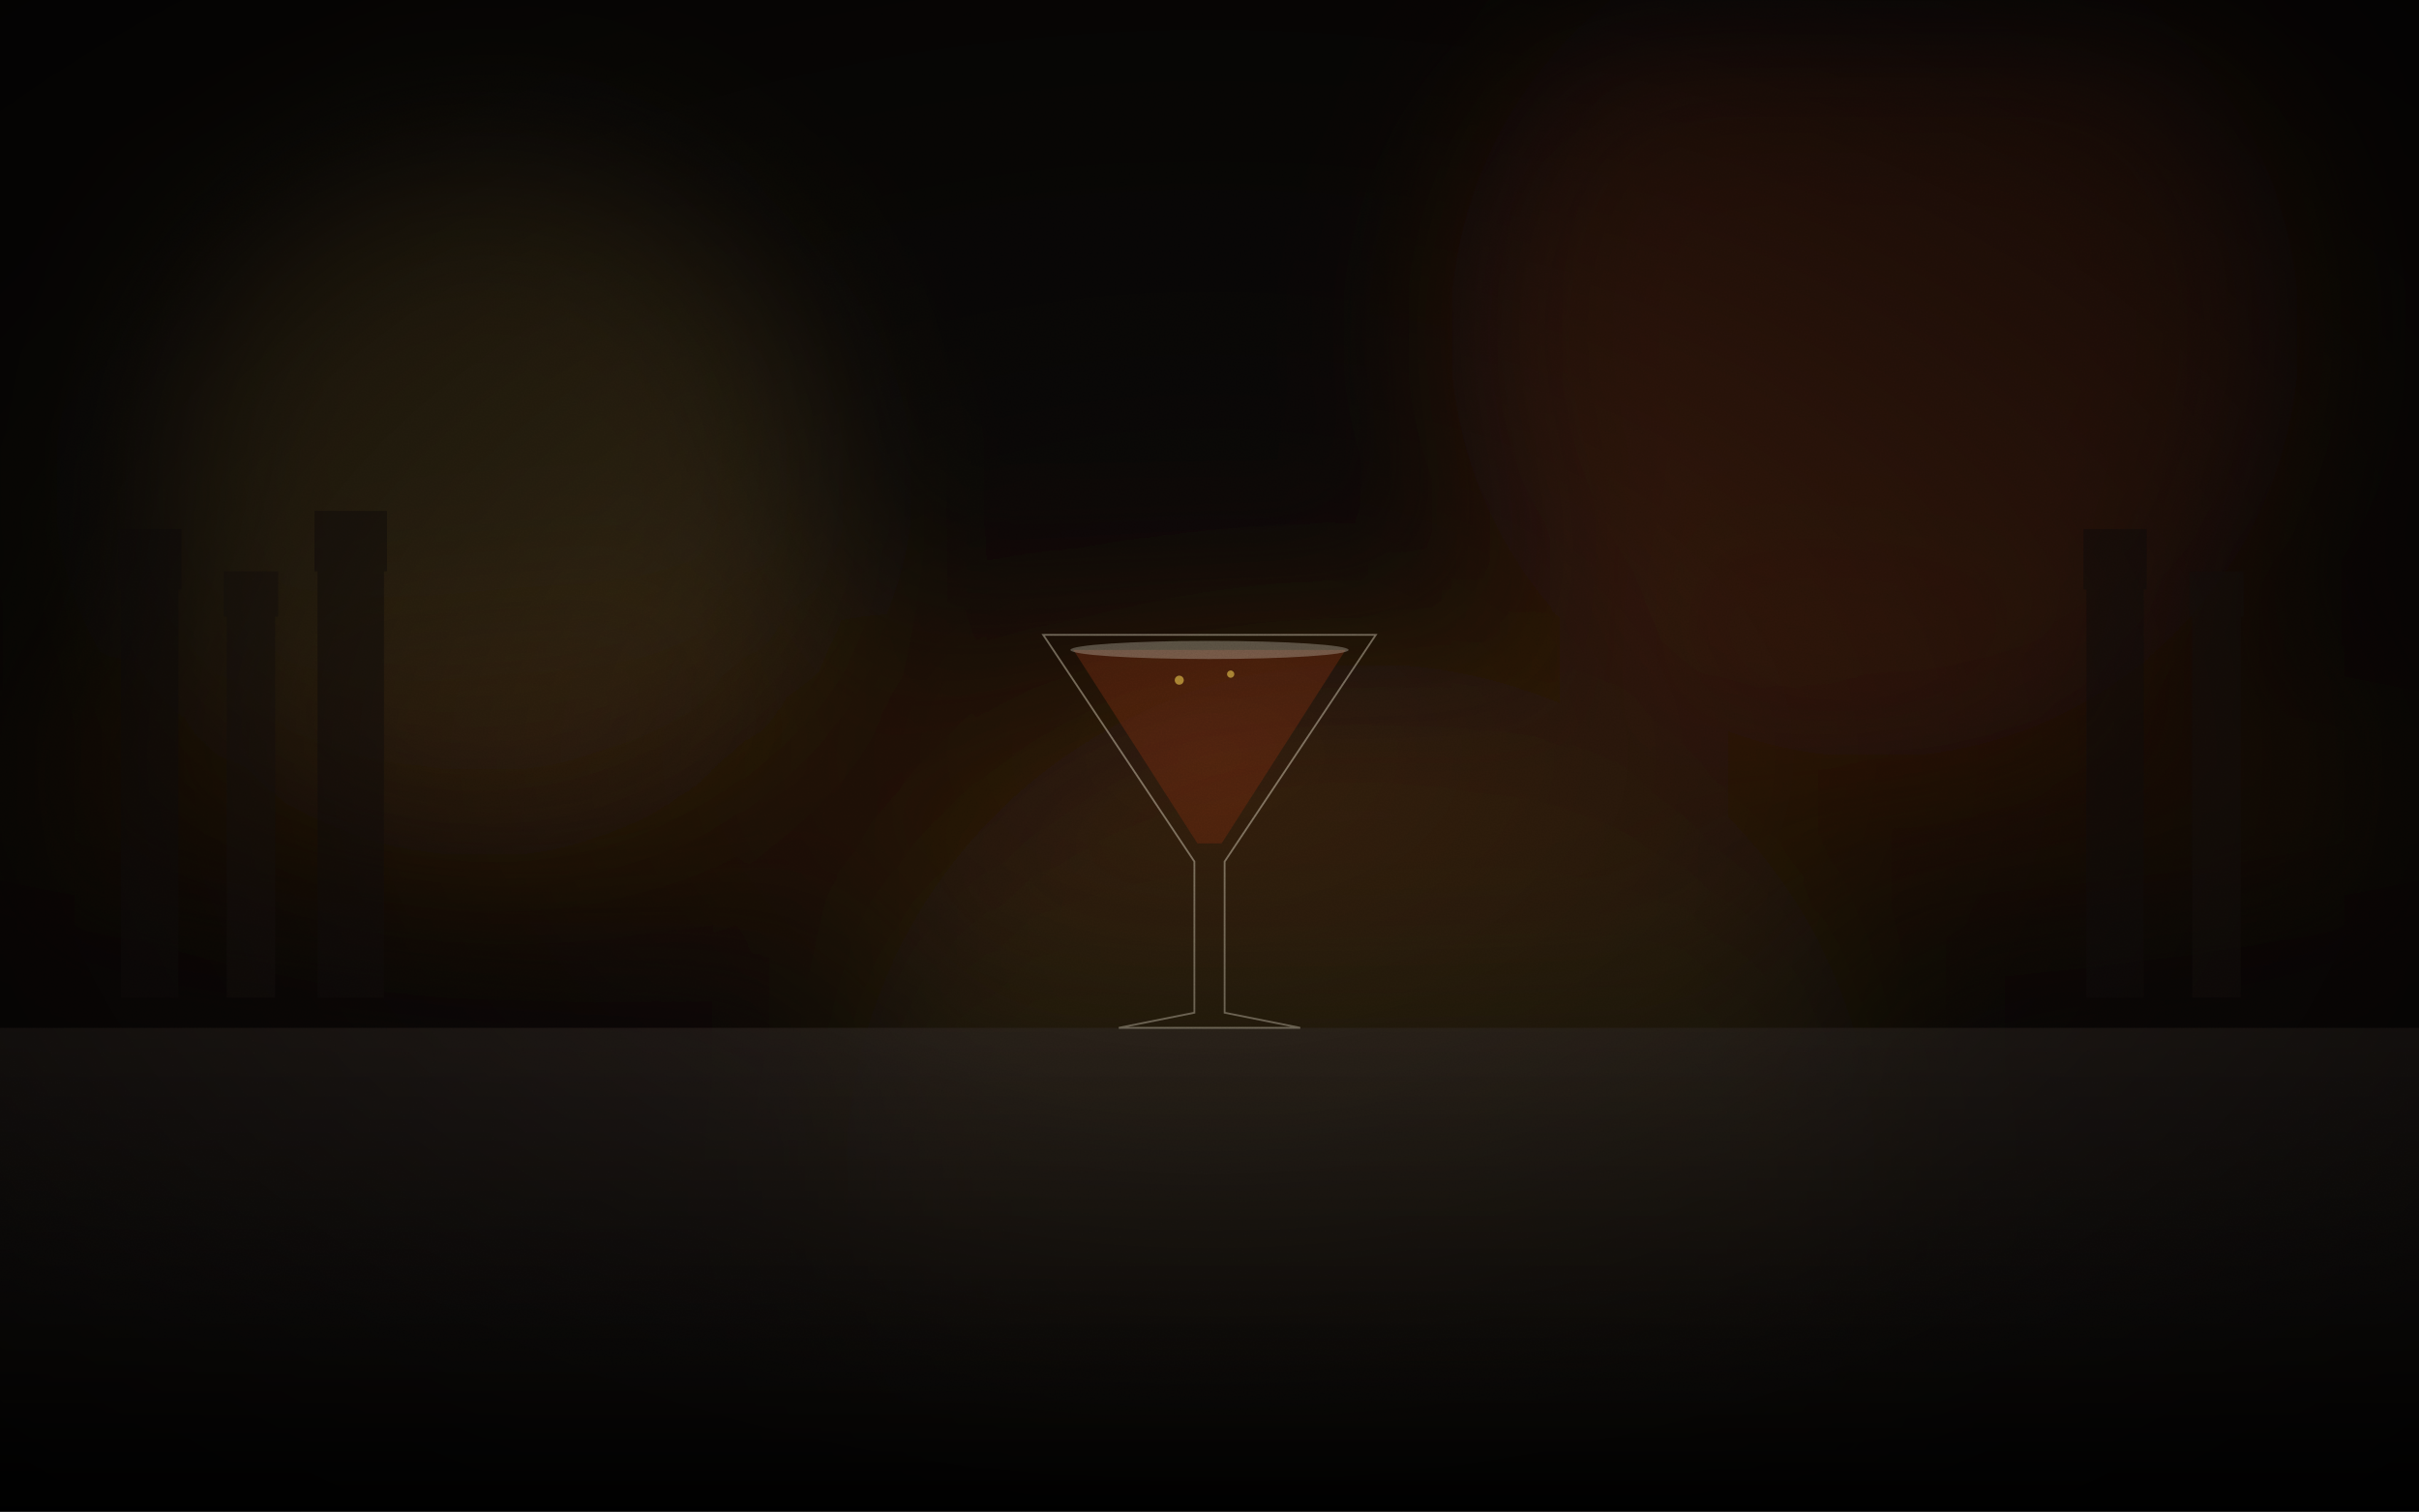
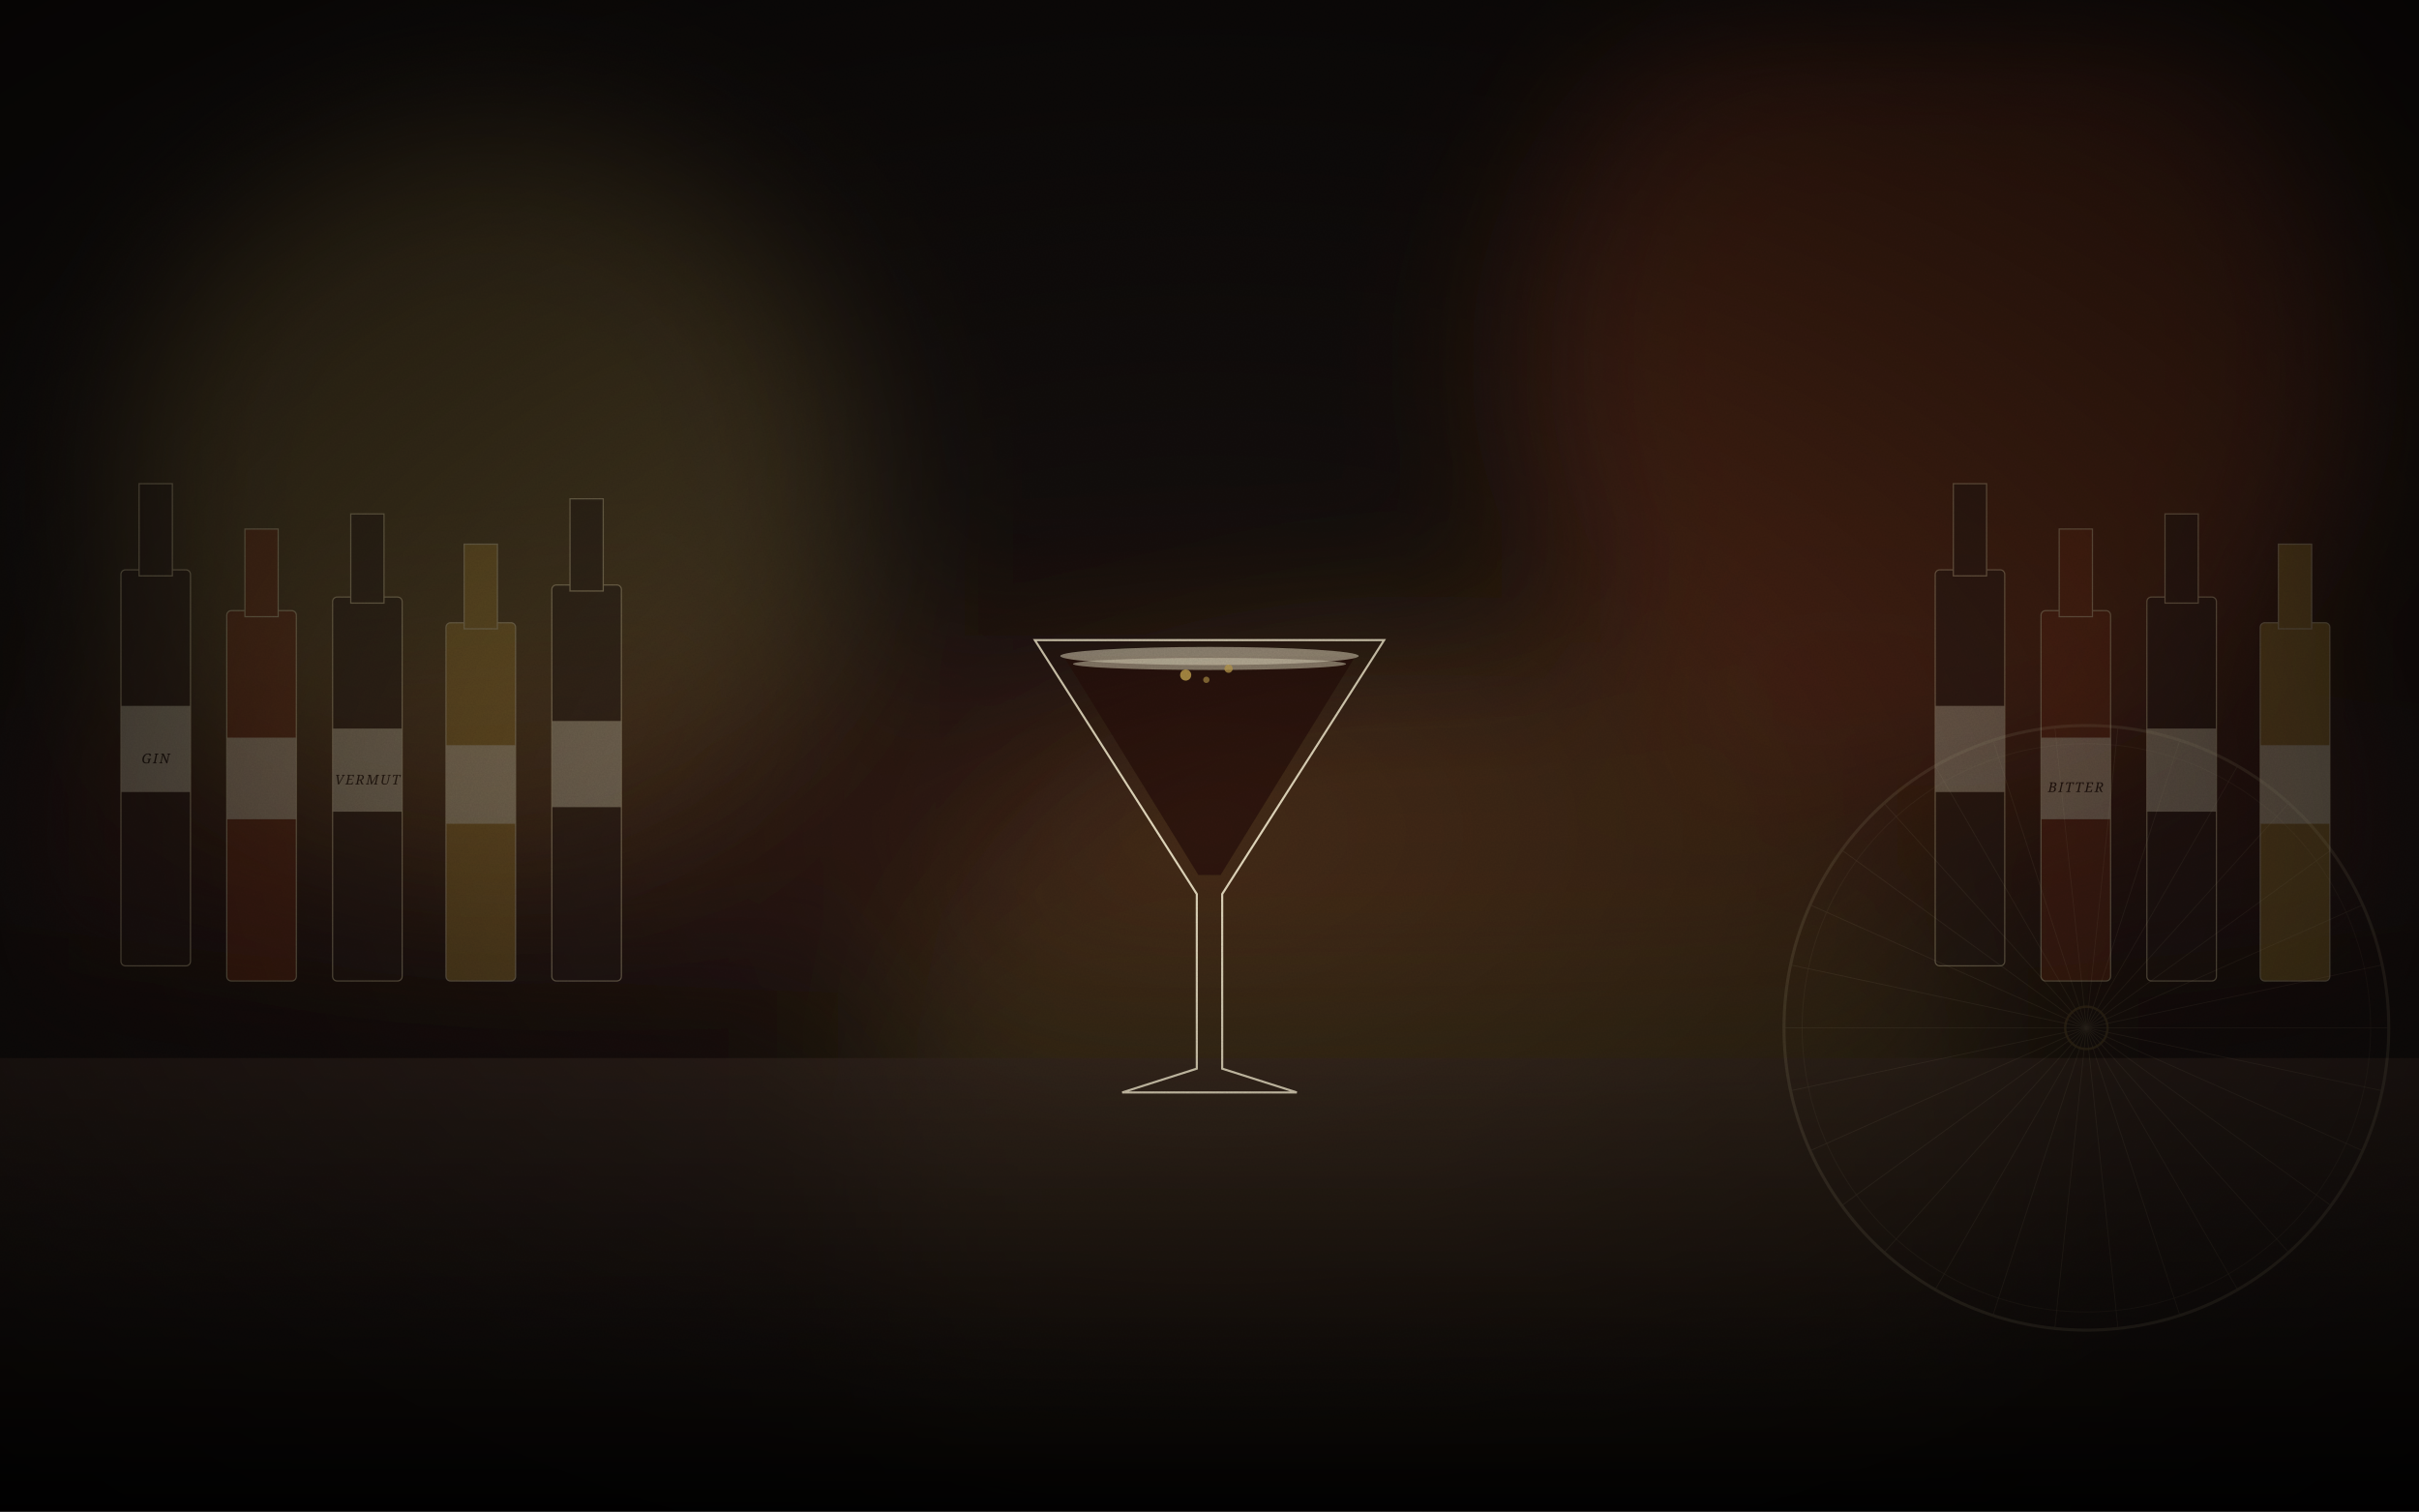
<svg xmlns="http://www.w3.org/2000/svg" viewBox="0 0 1600 1000" preserveAspectRatio="xMidYMid slice">
  <defs>
-     <filter id="grain">
-       <feTurbulence type="fractalNoise" baseFrequency="0.95" numOctaves="2" stitchTiles="stitch" seed="42" />
-       <feColorMatrix values="0 0 0 0 0  0 0 0 0 0  0 0 0 0 0  0 0 0 0.18 0" />
+     <filter id="g11">
+       <feTurbulence type="fractalNoise" baseFrequency="0.95" numOctaves="2" stitchTiles="stitch" seed="11" />
+       <feColorMatrix values="0 0 0 0 0  0 0 0 0 0  0 0 0 0 0  0 0 0 0.16 0" />
    </filter>
-     <filter id="blur">
-       <feGaussianBlur stdDeviation="60" />
+     <filter id="bl">
+       <feGaussianBlur stdDeviation="55" />
    </filter>
  </defs>
-   <rect width="1600" height="1000" fill="#0E0B09" />
-   <g opacity="0.85" filter="url(#blur)">
-     <circle cx="1240" cy="220" r="280" fill="#8B3A1A" opacity="0.45" />
-     <circle cx="320" cy="320" r="220" fill="#C49A3C" opacity="0.30" />
-     <circle cx="900" cy="780" r="340" fill="#9B7926" opacity="0.22" />
-     <ellipse cx="800" cy="520" rx="900" ry="120" fill="#6A2A11" opacity="0.30" />
+   <rect width="1600" height="1000" fill="#181210" />
+   <g opacity="0.85" filter="url(#bl)">
+     <circle cx="1280" cy="240" r="280" fill="#A24521" opacity="0.50" />
+     <circle cx="320" cy="320" r="240" fill="#D8B458" opacity="0.34" />
+     <circle cx="950" cy="800" r="380" fill="#A88536" opacity="0.26" />
+     <ellipse cx="800" cy="540" rx="980" ry="120" fill="#75301A" opacity="0.30" />
  </g>
-   <rect x="0" y="680" width="1600" height="320" fill="url(#counter)" />
+   <g opacity="0.55">
+     <g transform="translate(80 320)" opacity="0.85">
+       <rect x="0" y="57" width="46" height="262" rx="3" fill="#2A1F19" stroke="#E2D2A8" stroke-width="0.8" />
+       <rect x="12" y="0" width="22" height="61" fill="#2A1F19" stroke="#E2D2A8" stroke-width="0.8" />
+       <rect x="0" y="147" width="46" height="57" fill="#F3E9CC" opacity="0.85" />
+       <text x="23" y="185" font-family="serif" font-size="9" text-anchor="middle" fill="#181210" font-style="italic" letter-spacing="1">GIN</text>
+     </g>
+     <g transform="translate(150 350)" opacity="0.85">
+       <rect x="0" y="54" width="46" height="245" rx="3" fill="#75301A" stroke="#E2D2A8" stroke-width="0.8" />
+       <rect x="12" y="0" width="22" height="58" fill="#75301A" stroke="#E2D2A8" stroke-width="0.8" />
+       <rect x="0" y="138" width="46" height="54" fill="#F3E9CC" opacity="0.85" />
+       <text x="23" y="174" font-family="serif" font-size="9" text-anchor="middle" fill="#181210" font-style="italic" letter-spacing="1" />
+     </g>
+     <g transform="translate(220 340)" opacity="0.85">
+       <rect x="0" y="55" width="46" height="254" rx="3" fill="#2A1F19" stroke="#E2D2A8" stroke-width="0.8" />
+       <rect x="12" y="0" width="22" height="59" fill="#2A1F19" stroke="#E2D2A8" stroke-width="0.8" />
+       <rect x="0" y="142" width="46" height="55" fill="#F3E9CC" opacity="0.85" />
+       <text x="23" y="179" font-family="serif" font-size="9" text-anchor="middle" fill="#181210" font-style="italic" letter-spacing="1">VERMUT</text>
+     </g>
+     <g transform="translate(295 360)" opacity="0.85">
+       <rect x="0" y="52" width="46" height="237" rx="3" fill="#A88536" stroke="#E2D2A8" stroke-width="0.8" />
+       <rect x="12" y="0" width="22" height="56" fill="#A88536" stroke="#E2D2A8" stroke-width="0.8" />
+       <rect x="0" y="133" width="46" height="52" fill="#F3E9CC" opacity="0.85" />
+       <text x="23" y="168" font-family="serif" font-size="9" text-anchor="middle" fill="#181210" font-style="italic" letter-spacing="1" />
+     </g>
+     <g transform="translate(365 330)" opacity="0.85">
+       <rect x="0" y="57" width="46" height="262" rx="3" fill="#2A1F19" stroke="#E2D2A8" stroke-width="0.8" />
+       <rect x="12" y="0" width="22" height="61" fill="#2A1F19" stroke="#E2D2A8" stroke-width="0.8" />
+       <rect x="0" y="147" width="46" height="57" fill="#F3E9CC" opacity="0.85" />
+       <text x="23" y="185" font-family="serif" font-size="9" text-anchor="middle" fill="#181210" font-style="italic" letter-spacing="1" />
+     </g>
+     <g transform="translate(1280 320)" opacity="0.85">
+       <rect x="0" y="57" width="46" height="262" rx="3" fill="#2A1F19" stroke="#E2D2A8" stroke-width="0.8" />
+       <rect x="12" y="0" width="22" height="61" fill="#2A1F19" stroke="#E2D2A8" stroke-width="0.8" />
+       <rect x="0" y="147" width="46" height="57" fill="#F3E9CC" opacity="0.85" />
+       <text x="23" y="185" font-family="serif" font-size="9" text-anchor="middle" fill="#181210" font-style="italic" letter-spacing="1" />
+     </g>
+     <g transform="translate(1350 350)" opacity="0.85">
+       <rect x="0" y="54" width="46" height="245" rx="3" fill="#75301A" stroke="#E2D2A8" stroke-width="0.8" />
+       <rect x="12" y="0" width="22" height="58" fill="#75301A" stroke="#E2D2A8" stroke-width="0.8" />
+       <rect x="0" y="138" width="46" height="54" fill="#F3E9CC" opacity="0.85" />
+       <text x="23" y="174" font-family="serif" font-size="9" text-anchor="middle" fill="#181210" font-style="italic" letter-spacing="1">BITTER</text>
+     </g>
+     <g transform="translate(1420 340)" opacity="0.85">
+       <rect x="0" y="55" width="46" height="254" rx="3" fill="#2A1F19" stroke="#E2D2A8" stroke-width="0.8" />
+       <rect x="12" y="0" width="22" height="59" fill="#2A1F19" stroke="#E2D2A8" stroke-width="0.8" />
+       <rect x="0" y="142" width="46" height="55" fill="#F3E9CC" opacity="0.85" />
+       <text x="23" y="179" font-family="serif" font-size="9" text-anchor="middle" fill="#181210" font-style="italic" letter-spacing="1" />
+     </g>
+     <g transform="translate(1495 360)" opacity="0.85">
+       <rect x="0" y="52" width="46" height="237" rx="3" fill="#A88536" stroke="#E2D2A8" stroke-width="0.8" />
+       <rect x="12" y="0" width="22" height="56" fill="#A88536" stroke="#E2D2A8" stroke-width="0.8" />
+       <rect x="0" y="133" width="46" height="52" fill="#F3E9CC" opacity="0.85" />
+       <text x="23" y="168" font-family="serif" font-size="9" text-anchor="middle" fill="#181210" font-style="italic" letter-spacing="1" />
+     </g>
+   </g>
+   <rect x="0" y="700" width="1600" height="300" fill="url(#cnt)" />
  <defs>
-     <linearGradient id="counter" x1="0" x2="0" y1="0" y2="1">
-       <stop offset="0" stop-color="#3a302a" stop-opacity="0.65" />
-       <stop offset="1" stop-color="#000" stop-opacity="0.95" />
+     <linearGradient id="cnt" x1="0" x2="0" y1="0" y2="1">
+       <stop offset="0" stop-color="#3a2a22" stop-opacity="0.7" />
+       <stop offset="1" stop-color="#000" stop-opacity="0.92" />
    </linearGradient>
  </defs>
-   <g opacity="0.55">
-     <rect x="80" y="380" width="38" height="280" fill="#1c1410" />
-     <rect x="78" y="350" width="42" height="40" fill="#1c1410" />
-     <rect x="150" y="400" width="32" height="260" fill="#231914" />
-     <rect x="148" y="378" width="36" height="30" fill="#231914" />
-     <rect x="210" y="370" width="44" height="290" fill="#1c1410" />
-     <rect x="208" y="338" width="48" height="40" fill="#1c1410" />
-     <rect x="1380" y="380" width="38" height="280" fill="#1c1410" />
-     <rect x="1378" y="350" width="42" height="40" fill="#1c1410" />
-     <rect x="1450" y="400" width="32" height="260" fill="#231914" />
-     <rect x="1448" y="378" width="36" height="30" fill="#231914" />
+   <g opacity="0.16">
+     <circle cx="1380" cy="680" r="200" fill="none" stroke="#E2D2A8" stroke-width="2" opacity="1.0" />
+     <circle cx="1380" cy="680" r="188" fill="none" stroke="#E2D2A8" stroke-width="0.6" opacity="0.5" />
+     <circle cx="1380" cy="680" r="14" fill="#181210" stroke="#D8B458" stroke-width="1.6" opacity="1.0" />
+     <line x1="1380" y1="680" x2="1580.0" y2="680.0" stroke="#E2D2A8" stroke-width="0.55" opacity="0.7" />
+     <line x1="1380" y1="680" x2="1575.6" y2="721.6" stroke="#E2D2A8" stroke-width="0.55" opacity="0.7" />
+     <line x1="1380" y1="680" x2="1562.7" y2="761.3" stroke="#E2D2A8" stroke-width="0.55" opacity="0.7" />
+     <line x1="1380" y1="680" x2="1541.8" y2="797.6" stroke="#E2D2A8" stroke-width="0.55" opacity="0.7" />
+     <line x1="1380" y1="680" x2="1513.8" y2="828.6" stroke="#E2D2A8" stroke-width="0.55" opacity="0.7" />
+     <line x1="1380" y1="680" x2="1480.0" y2="853.2" stroke="#E2D2A8" stroke-width="0.55" opacity="0.7" />
+     <line x1="1380" y1="680" x2="1441.8" y2="870.2" stroke="#E2D2A8" stroke-width="0.55" opacity="0.7" />
+     <line x1="1380" y1="680" x2="1400.9" y2="878.9" stroke="#E2D2A8" stroke-width="0.55" opacity="0.7" />
+     <line x1="1380" y1="680" x2="1359.1" y2="878.9" stroke="#E2D2A8" stroke-width="0.55" opacity="0.7" />
+     <line x1="1380" y1="680" x2="1318.2" y2="870.2" stroke="#E2D2A8" stroke-width="0.55" opacity="0.7" />
+     <line x1="1380" y1="680" x2="1280.0" y2="853.2" stroke="#E2D2A8" stroke-width="0.55" opacity="0.7" />
+     <line x1="1380" y1="680" x2="1246.2" y2="828.6" stroke="#E2D2A8" stroke-width="0.55" opacity="0.7" />
+     <line x1="1380" y1="680" x2="1218.2" y2="797.6" stroke="#E2D2A8" stroke-width="0.55" opacity="0.7" />
+     <line x1="1380" y1="680" x2="1197.3" y2="761.3" stroke="#E2D2A8" stroke-width="0.55" opacity="0.7" />
+     <line x1="1380" y1="680" x2="1184.4" y2="721.6" stroke="#E2D2A8" stroke-width="0.55" opacity="0.7" />
+     <line x1="1380" y1="680" x2="1180.0" y2="680.0" stroke="#E2D2A8" stroke-width="0.55" opacity="0.7" />
+     <line x1="1380" y1="680" x2="1184.4" y2="638.4" stroke="#E2D2A8" stroke-width="0.55" opacity="0.7" />
+     <line x1="1380" y1="680" x2="1197.3" y2="598.7" stroke="#E2D2A8" stroke-width="0.55" opacity="0.7" />
+     <line x1="1380" y1="680" x2="1218.2" y2="562.4" stroke="#E2D2A8" stroke-width="0.55" opacity="0.7" />
+     <line x1="1380" y1="680" x2="1246.2" y2="531.4" stroke="#E2D2A8" stroke-width="0.55" opacity="0.7" />
+     <line x1="1380" y1="680" x2="1280.0" y2="506.8" stroke="#E2D2A8" stroke-width="0.55" opacity="0.7" />
+     <line x1="1380" y1="680" x2="1318.2" y2="489.8" stroke="#E2D2A8" stroke-width="0.55" opacity="0.7" />
+     <line x1="1380" y1="680" x2="1359.1" y2="481.1" stroke="#E2D2A8" stroke-width="0.55" opacity="0.7" />
+     <line x1="1380" y1="680" x2="1400.9" y2="481.1" stroke="#E2D2A8" stroke-width="0.55" opacity="0.7" />
+     <line x1="1380" y1="680" x2="1441.8" y2="489.8" stroke="#E2D2A8" stroke-width="0.55" opacity="0.7" />
+     <line x1="1380" y1="680" x2="1480.0" y2="506.8" stroke="#E2D2A8" stroke-width="0.55" opacity="0.7" />
+     <line x1="1380" y1="680" x2="1513.8" y2="531.4" stroke="#E2D2A8" stroke-width="0.55" opacity="0.7" />
+     <line x1="1380" y1="680" x2="1541.8" y2="562.4" stroke="#E2D2A8" stroke-width="0.55" opacity="0.7" />
+     <line x1="1380" y1="680" x2="1562.7" y2="598.7" stroke="#E2D2A8" stroke-width="0.55" opacity="0.7" />
+     <line x1="1380" y1="680" x2="1575.6" y2="638.4" stroke="#E2D2A8" stroke-width="0.55" opacity="0.7" />
  </g>
-   <g transform="translate(800 540)" opacity="0.95">
-     <path d="M -110 -120 L 110 -120 L 10 30 L 10 130 L 60 140 L -60 140 L -10 130 L -10 30 Z" fill="none" stroke="#DDD2BC" stroke-width="1.2" opacity="0.55" />
-     <path d="M -90 -110 L 90 -110 L 8 18 L -8 18 Z" fill="#6A2A11" opacity="0.65" />
-     <ellipse cx="0" cy="-110" rx="92" ry="6" fill="#F2EBDA" opacity="0.35" />
-     <circle cx="-20" cy="-90" r="3" fill="#C49A3C" />
-     <circle cx="14" cy="-94" r="2.4" fill="#C49A3C" />
+   <g transform="translate(800 560)">
+     <g transform="translate(0 0)" opacity="0.95">
+       <path d="M -115.5 -136.5 L 115.5 -136.5 L 8.4 31.5 L 8.4 147.0 L 57.75 162.75 L -57.75 162.75 L -8.4 147.0 L -8.4 31.5 Z" fill="none" stroke="#F3E9CC" stroke-width="1.4" />
+       <path d="M -96.6 -126.0 L 96.6 -126.0 L 7.35 18.9 L -7.35 18.9 Z" fill="#2a120a" opacity="0.85" />
+       <ellipse cx="0" cy="-126.0" rx="98.7" ry="6" fill="#F3E9CC" opacity="0.6" />
+       <ellipse cx="0" cy="-120.75" rx="90.3" ry="4" fill="#F3E9CC" opacity="0.55" />
+       <circle cx="-15.75" cy="-113.4" r="3.675" fill="#D8B458" opacity="0.85" />
+       <circle cx="12.6" cy="-117.6" r="2.73" fill="#D8B458" opacity="0.75" />
+       <circle cx="-2.1" cy="-110.25" r="2.1" fill="#D8B458" opacity="0.6" />
+     </g>
  </g>
  <rect width="1600" height="1000" fill="url(#vig)" />
  <defs>
-     <radialGradient id="vig" cx="50%" cy="50%" r="75%">
-       <stop offset="0" stop-color="#000" stop-opacity="0" />
+     <radialGradient id="vig" cx="50%" cy="55%" r="78%">
+       <stop offset="0" stop-color="#000" stop-opacity="0.0" />
      <stop offset="1" stop-color="#000" stop-opacity="0.78" />
    </radialGradient>
  </defs>
-   <rect width="100%" height="100%" filter="url(#grain)" opacity="0.55" />
+   <rect width="100%" height="100%" filter="url(#g11)" opacity="0.55" />
</svg>
